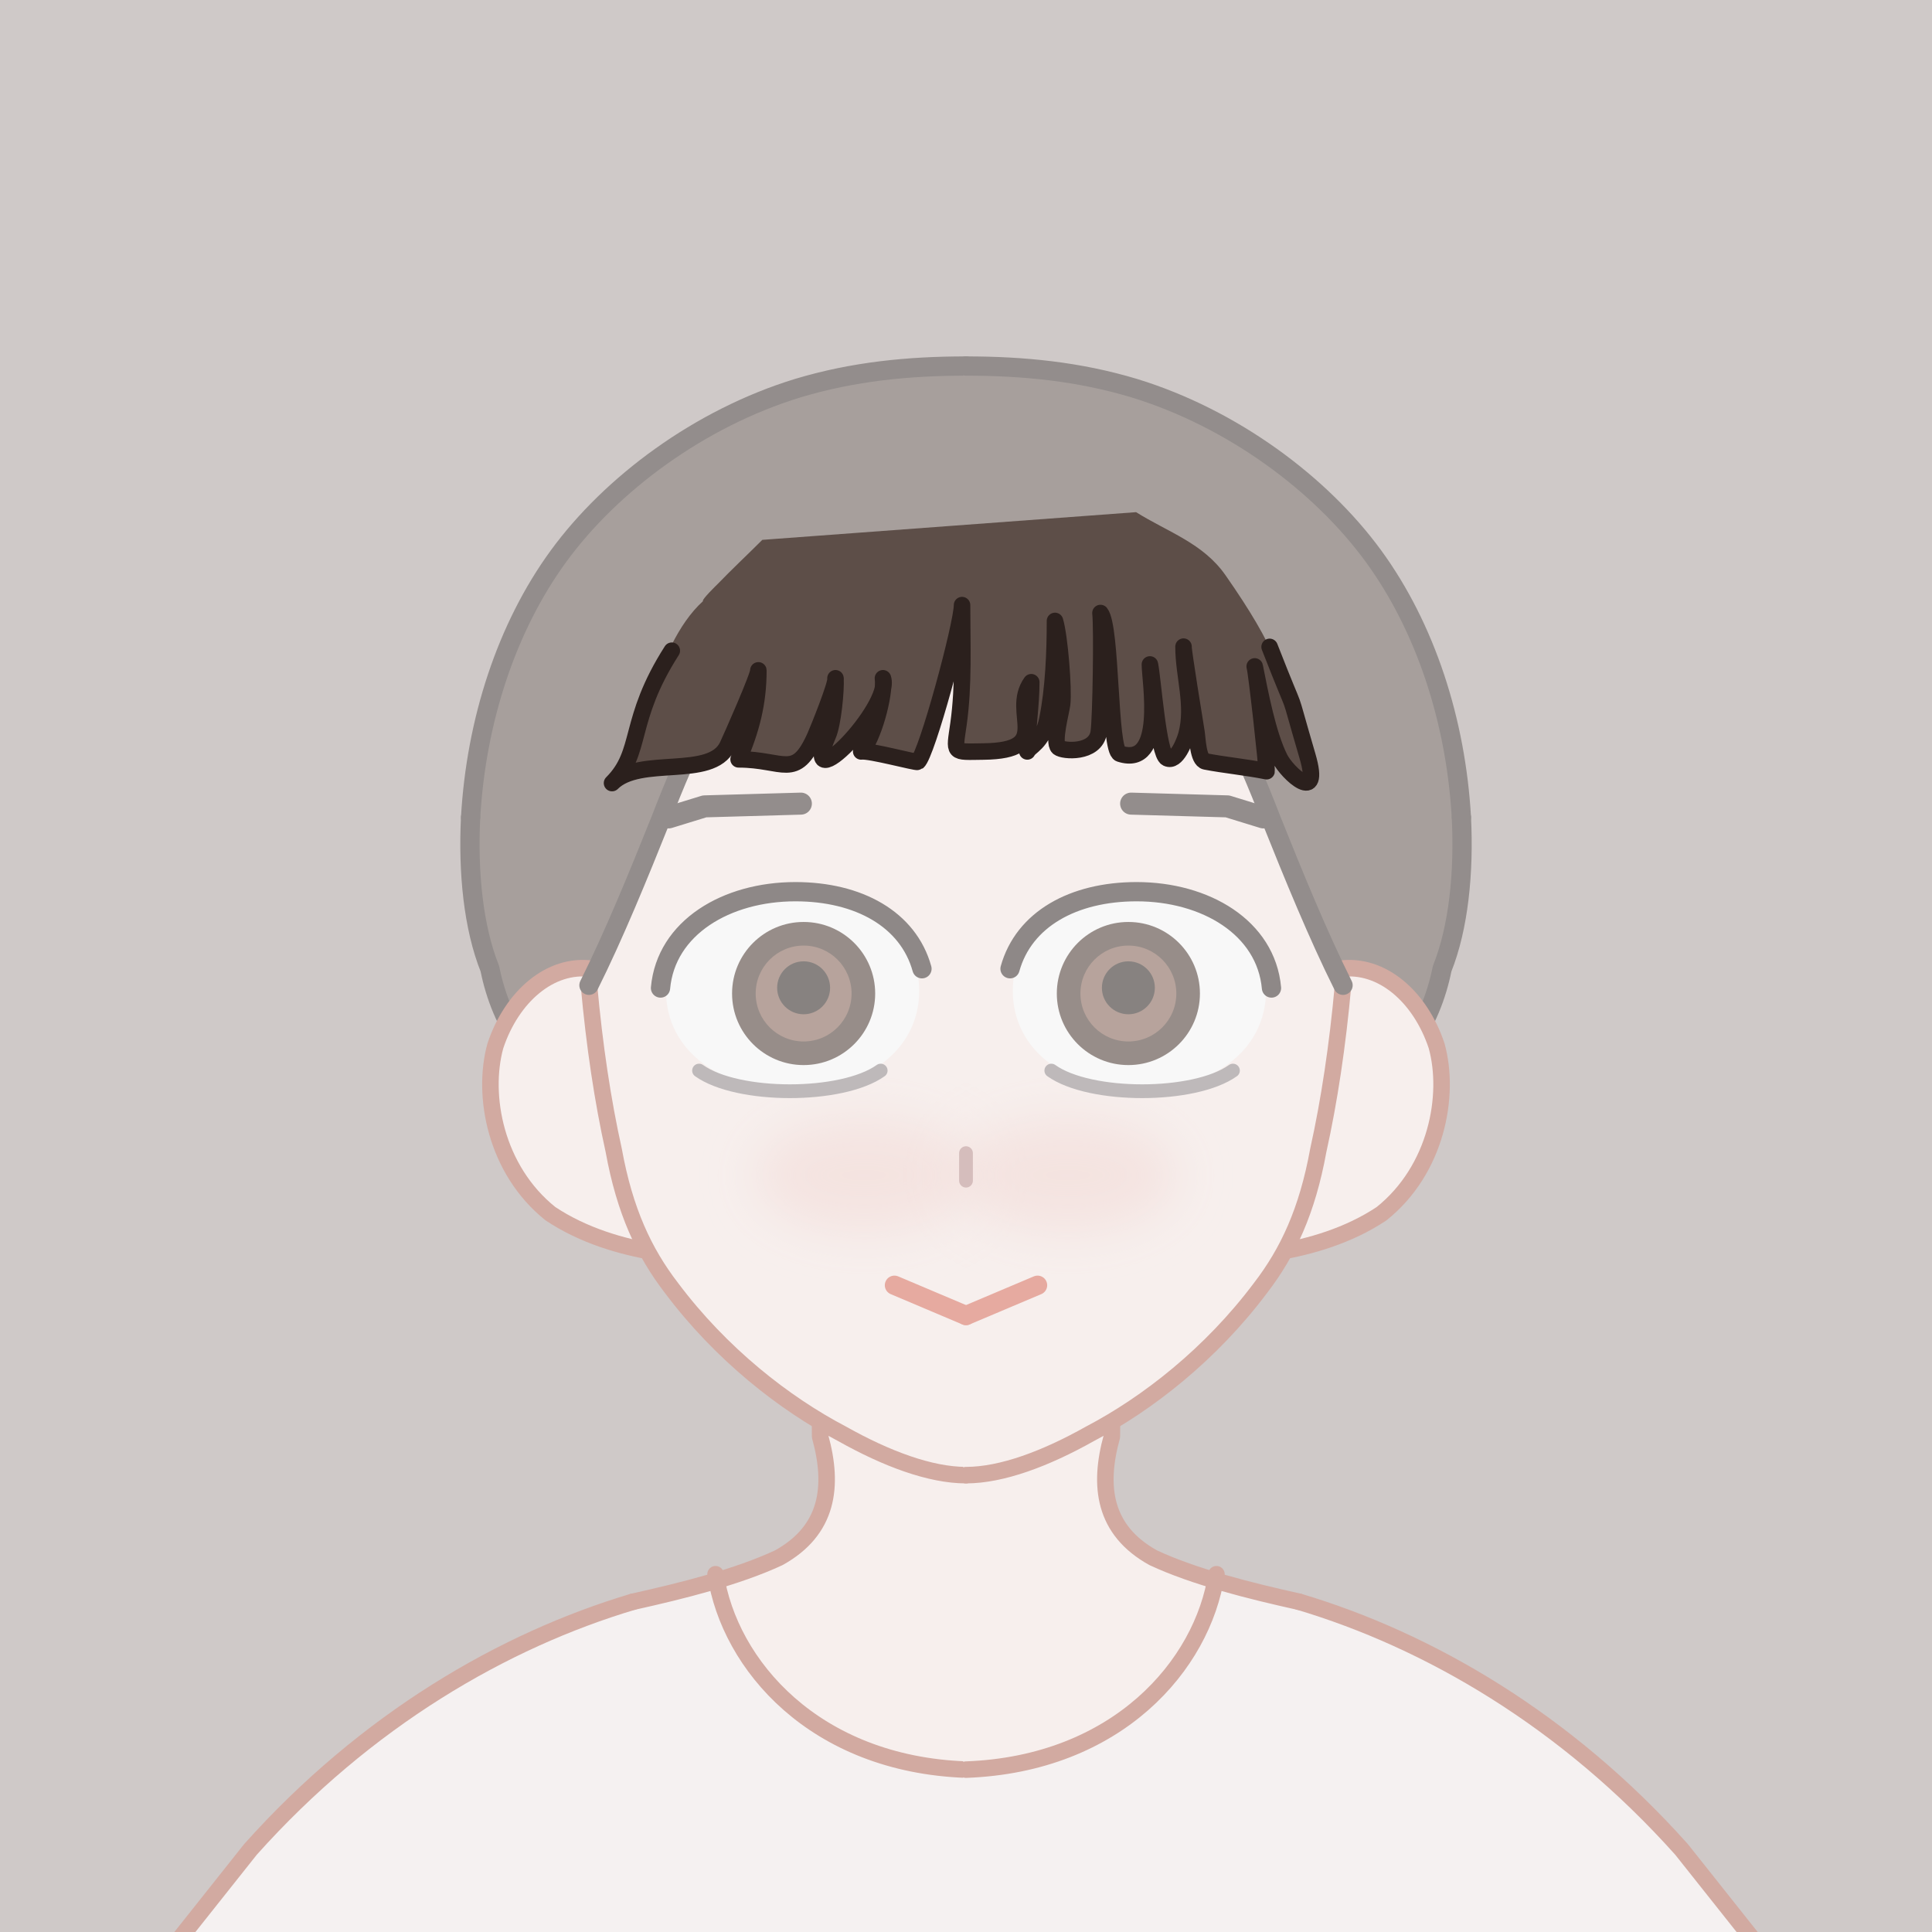
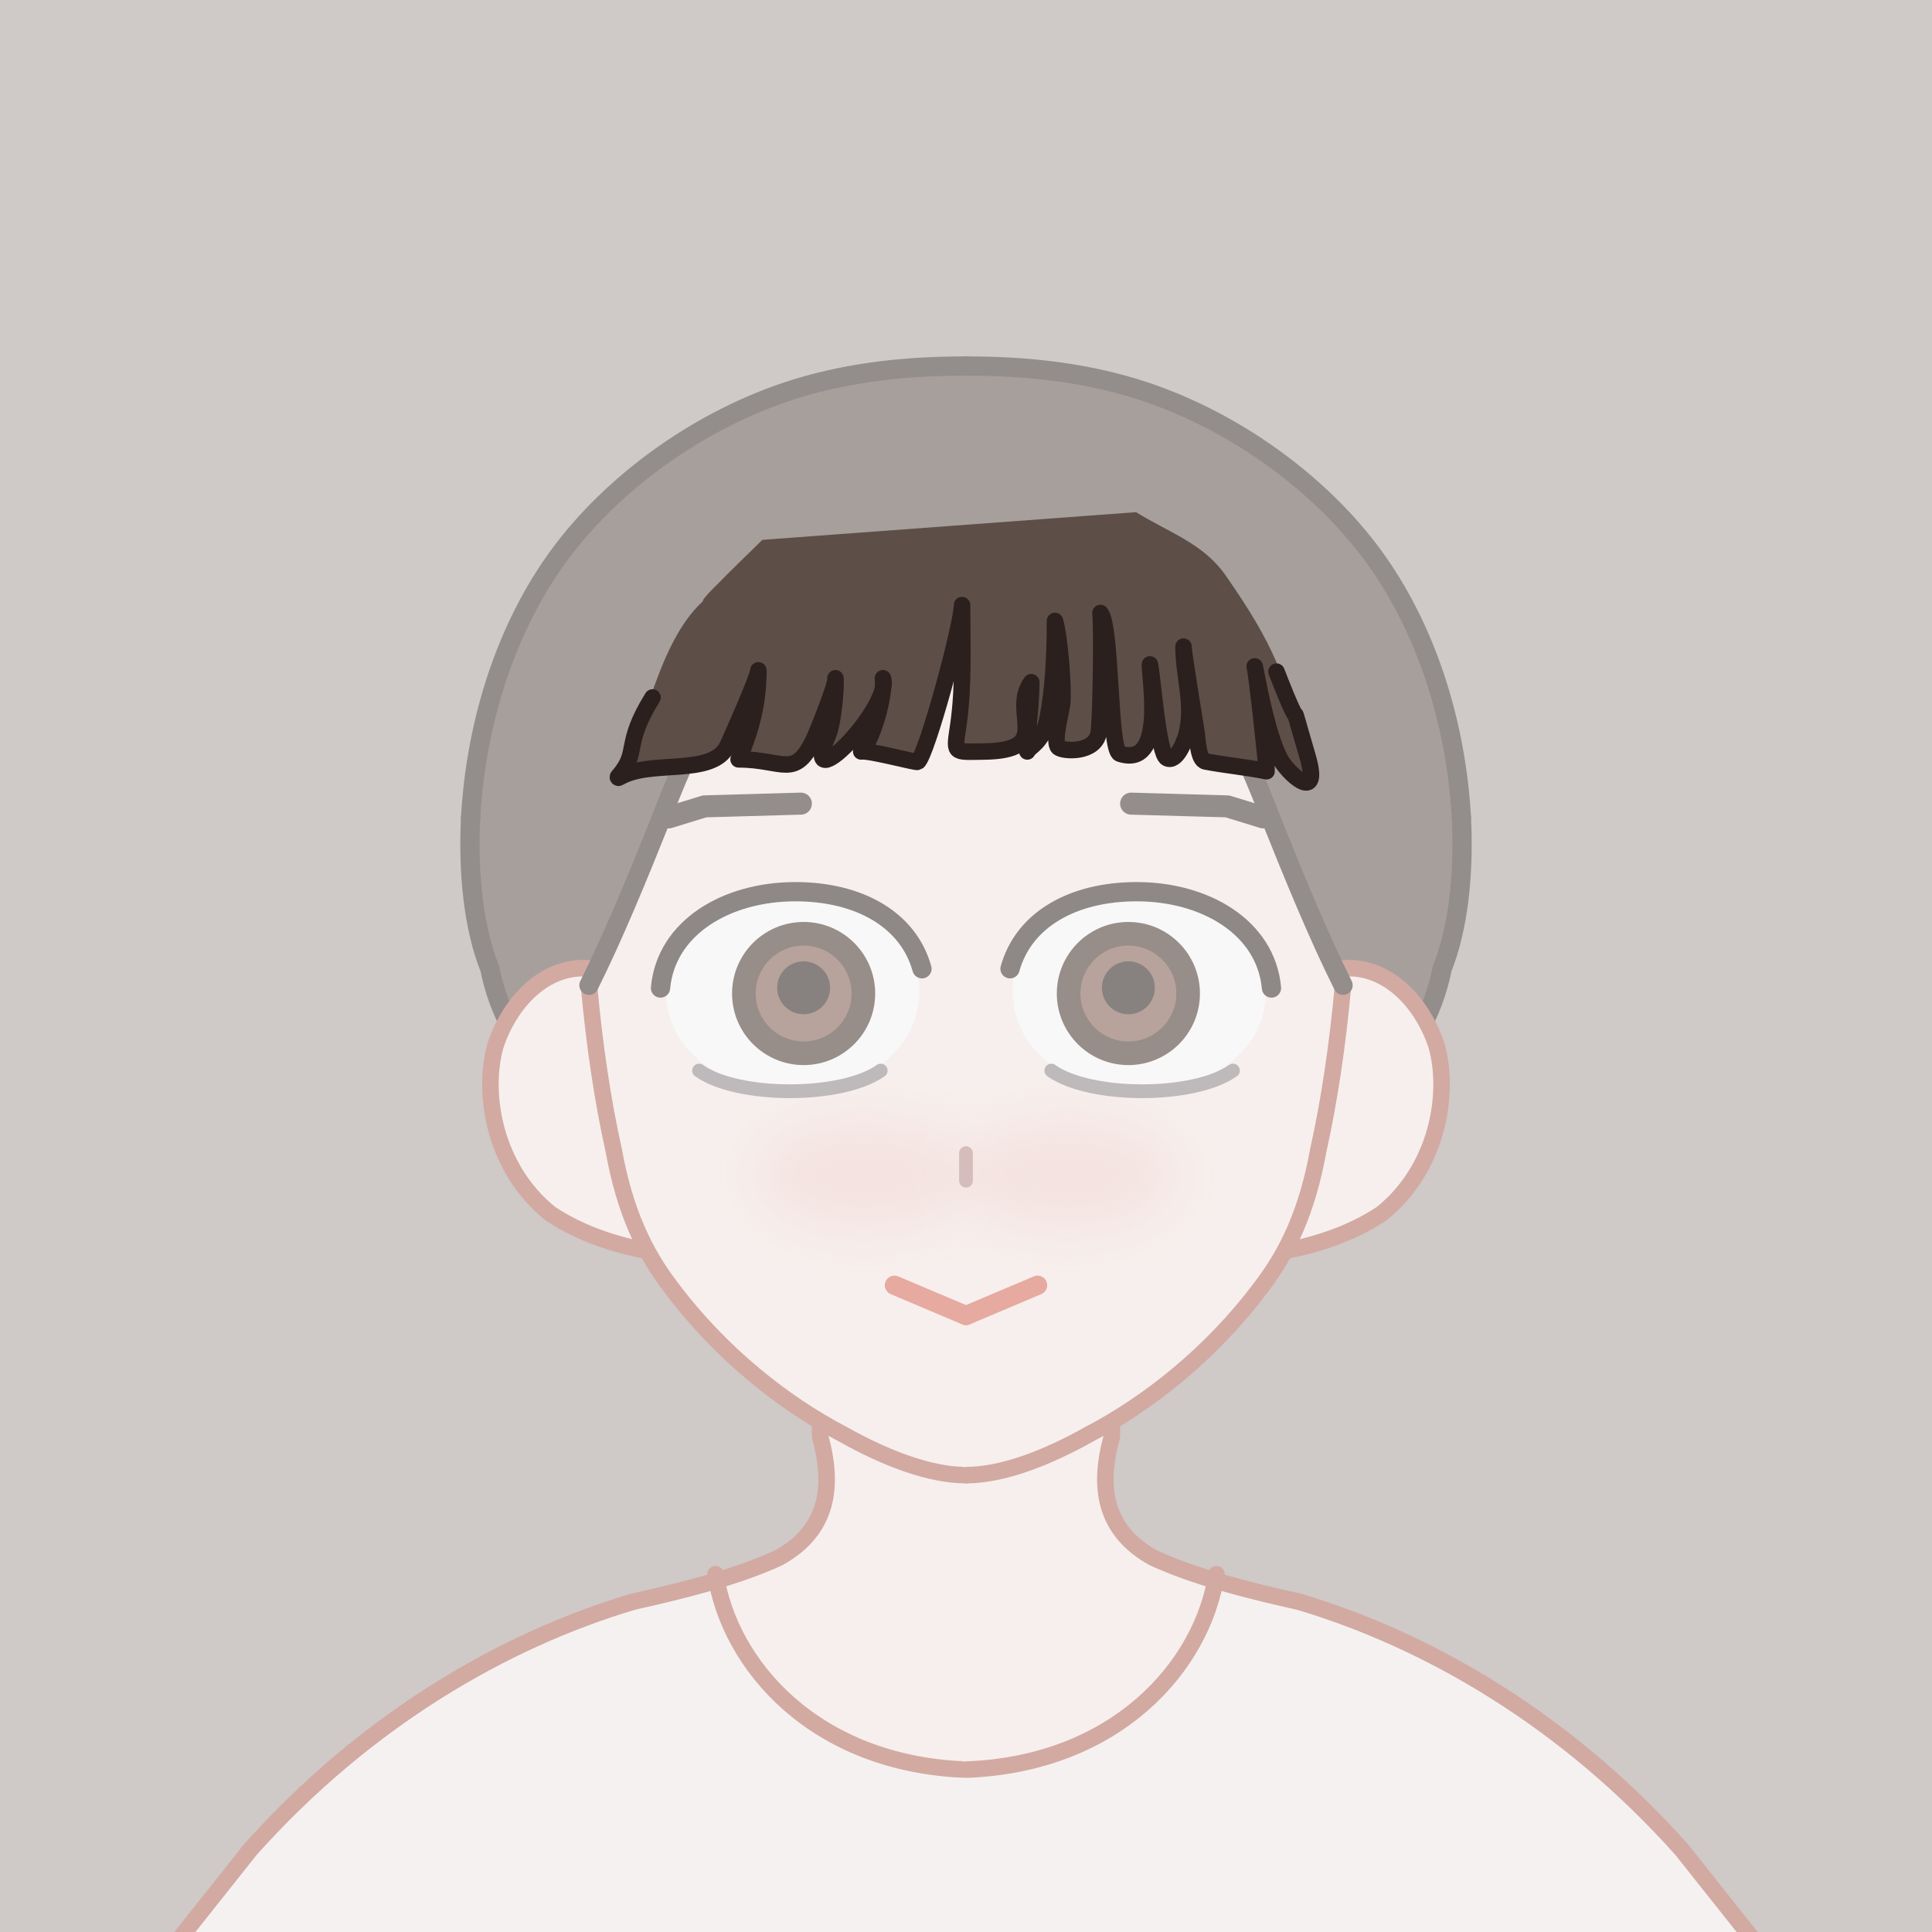
<svg xmlns="http://www.w3.org/2000/svg" width="702" height="702" viewBox="0 0 702 702">
  <defs>
-     <clipPath id="clip-path-5">
+     <clipPath id="clip-path-1">
      <path d="M242 389.2 L386 389.2 L386 464.8 L242 464.8 Z" />
    </clipPath>
    <filter id="filter-1" filterUnits="userSpaceOnUse" x="245" y="377" width="138" height="100" color-interpolation-filters="sRGB">
      <feGaussianBlur in="SourceGraphic" stdDeviation="9" color-interpolation-filters="linearRGB" />
    </filter>
-     <clipPath id="clip-path-6">
+     <clipPath id="clip-path-2">
      <path d="M460 389.2 L316 389.2 L316 464.8 L460 464.8 Z" />
    </clipPath>
    <filter id="filter-2" filterUnits="userSpaceOnUse" x="319" y="377" width="138" height="100" color-interpolation-filters="sRGB">
      <feGaussianBlur in="SourceGraphic" stdDeviation="9" color-interpolation-filters="linearRGB" />
    </filter>
-     <clipPath id="clip-path-7">
+     <clipPath id="clip-path-3">
      <path d="M242 360 C242 338 262 326 288 326 C314 326 334 338 334 360 C334 382 314 396 288 396 C262 396 242 382 242 360 Z" />
    </clipPath>
-     <clipPath id="clip-path-8">
+     <clipPath id="clip-path-4">
      <path d="M460 360 C460 338 440 326 414 326 C388 326 368 338 368 360 C368 382 388 396 414 396 C440 396 460 382 460 360 Z" />
    </clipPath>
  </defs>
  <g id="_ref">
    <g opacity="0.5">
      <rect x="0" y="0" width="702" height="702" fill="#ada19f" />
      <g data-layer="body">
        <g>
          <path d="M260 573 L230 582 C183 596 133 625 91 672 L60 712 L352 712 L352 643 C296 641 265 605 260 573 Z" fill="#f9f2f1" />
          <path d="M296 490 L298 522 C303 540 301 556 283 566 L260 573 C265 605 296 641 352 643 L352 490 Z" fill="#fdeeea" />
          <path d="M230 582 C183 596 133 625 91 672 L64 706" fill="none" stroke="#b46352" stroke-width="6" stroke-linecap="round" stroke-linejoin="round" />
          <path d="M296 500 C298 510 298 516 298 522 C303 540 301 556 283 566 C268 573 248 578 230 582" fill="none" stroke="#b46352" stroke-width="6" stroke-linecap="round" stroke-linejoin="round" />
          <path d="M260 572 C265 605 296 641 351 643" fill="none" stroke="#b46352" stroke-width="6" stroke-linecap="round" stroke-linejoin="round" />
        </g>
        <g>
          <path d="M442 573 L472 582 C519 596 569 625 611 672 L642 712 L350 712 L350 643 C406 641 437 605 442 573 Z" fill="#f9f2f1" />
          <path d="M406 490 L404 522 C399 540 401 556 419 566 L442 573 C437 605 406 641 350 643 L350 490 Z" fill="#fdeeea" />
          <path d="M472 582 C519 596 569 625 611 672 L638 706" fill="none" stroke="#b46352" stroke-width="6" stroke-linecap="round" stroke-linejoin="round" />
          <path d="M406 500 C404 510 404 516 404 522 C399 540 401 556 419 566 C434 573 454 578 472 582" fill="none" stroke="#b46352" stroke-width="6" stroke-linecap="round" stroke-linejoin="round" />
          <path d="M442 572 C437 605 406 641 351 643" fill="none" stroke="#b46352" stroke-width="6" stroke-linecap="round" stroke-linejoin="round" />
        </g>
      </g>
      <g data-layer="hairBase">
        <g>
          <path d="M352 133 L351 133 C330 133 310 135 290 141 C254 152 222 176 203 202 C184 228 173 262 171 297 C170 317 172 337 178 352 C180 362 184 372 190 380 L198 386 L352 386 Z" fill="#5d4e48" />
          <path d="M351 133 C330 133 310 135 290 141 C254 152 222 176 203 202 C184 228 173 262 171 297" fill="none" stroke="#352a27" stroke-width="7" stroke-linecap="round" stroke-linejoin="round" />
          <path d="M171 297 C170 317 172 337 178 352 C180 362 184 372 190 380" fill="none" stroke="#352a27" stroke-width="7" stroke-linecap="round" stroke-linejoin="round" />
        </g>
        <g>
          <path d="M350 133 L351 133 C372 133 392 135 412 141 C448 152 480 176 499 202 C518 228 529 262 531 297 C532 317 530 337 524 352 C522 362 518 372 512 380 L504 386 L350 386 Z" fill="#5d4e48" />
          <path d="M351 133 C372 133 392 135 412 141 C448 152 480 176 499 202 C518 228 529 262 531 297" fill="none" stroke="#352a27" stroke-width="7" stroke-linecap="round" stroke-linejoin="round" />
          <path d="M531 297 C532 317 530 337 524 352 C522 362 518 372 512 380" fill="none" stroke="#352a27" stroke-width="7" stroke-linecap="round" stroke-linejoin="round" />
        </g>
      </g>
      <g data-layer="ear">
        <g>
          <path d="M215 352 C200 350 186 362 180 380 C175 398 180 425 200 441 C212 449 226 453 238 455 L225 380 Z" fill="#fdeeea" />
          <path d="M215 352 C200 350 186 362 180 380 C175 398 180 425 200 441 C212 449 226 453 238 455" fill="none" stroke="#b46352" stroke-width="6" stroke-linecap="round" stroke-linejoin="round" />
        </g>
        <g>
          <path d="M487 352 C502 350 516 362 522 380 C527 398 522 425 502 441 C490 449 476 453 464 455 L477 380 Z" fill="#fdeeea" />
          <path d="M487 352 C502 350 516 362 522 380 C527 398 522 425 502 441 C490 449 476 453 464 455" fill="none" stroke="#b46352" stroke-width="6" stroke-linecap="round" stroke-linejoin="round" />
        </g>
      </g>
      <g data-layer="face">
        <g>
          <path d="M352 200 L351 200 C322 200 296 208 278 228 C262 246 250 272 240 298 C232 318 223 340 214 358 C216 380 219 400 223 418 C227 440 234 455 244 468 C262 492 285 510 306 521 C322 530 338 536 351 536 L352 536 Z" fill="#fdeeea" />
          <path d="M214 358 C216 380 219 400 223 418 C227 440 234 455 244 468 C262 492 285 510 306 521 C322 530 338 536 351 536" fill="none" stroke="#b46352" stroke-width="6" stroke-linecap="round" stroke-linejoin="round" />
        </g>
        <g>
          <path d="M350 200 L351 200 C380 200 406 208 424 228 C440 246 452 272 462 298 C470 318 479 340 488 358 C486 380 483 400 479 418 C475 440 468 455 458 468 C440 492 417 510 396 521 C380 530 364 536 351 536 L350 536 Z" fill="#fdeeea" />
          <path d="M488 358 C486 380 483 400 479 418 C475 440 468 455 458 468 C440 492 417 510 396 521 C380 530 364 536 351 536" fill="none" stroke="#b46352" stroke-width="6" stroke-linecap="round" stroke-linejoin="round" />
        </g>
      </g>
      <g data-layer="makeup">
-         <g clip-path="url(#clip-path-5)">
+         <g clip-path="url(#clip-path-1)">
          <g filter="url(#filter-1)">
            <ellipse cx="314" cy="427" rx="40" ry="21" fill="#f3bfb8" opacity="0.5" />
          </g>
        </g>
-         <g clip-path="url(#clip-path-6)">
+         <g clip-path="url(#clip-path-2)">
          <g filter="url(#filter-2)">
            <ellipse cx="388" cy="427" rx="40" ry="21" fill="#f3bfb8" opacity="0.5" />
          </g>
        </g>
      </g>
      <g data-layer="mouth">
        <line x1="325" y1="467" x2="351" y2="478" fill="none" stroke="#dc6450" stroke-width="7" stroke-linecap="round" stroke-linejoin="round" />
        <line x1="377" y1="467" x2="351" y2="478" fill="none" stroke="#dc6450" stroke-width="7" stroke-linecap="round" stroke-linejoin="round" />
        <line x1="351" y1="419" x2="351" y2="429" fill="none" stroke="#b98a88" stroke-width="5" stroke-linecap="round" />
      </g>
      <g data-layer="eye">
        <path d="M242 360 C242 338 262 326 288 326 C314 326 334 338 334 360 C334 382 314 396 288 396 C262 396 242 382 242 360 Z" fill="#ffffff" />
-         <g clip-path="url(#clip-path-7)">
+         <g clip-path="url(#clip-path-3)">
          <g>
            <circle cx="292" cy="361" r="26" fill="#3e2a22" />
            <circle cx="292" cy="361" r="17.42" fill="#7e5647" />
            <circle cx="292" cy="358.92" r="9.62" fill="#1e1410" />
          </g>
        </g>
        <g>
          <path d="M254 389 C268 399 306 399 320 389" fill="none" stroke="#8b8284" stroke-width="5" stroke-linecap="round" />
          <path d="M240 359 C242 337 264 324 289 324 C312 324 330 334 335 352" fill="none" stroke="#2b201d" stroke-width="7" stroke-linecap="round" stroke-linejoin="round" />
        </g>
        <g>
          <path d="M460 360 C460 338 440 326 414 326 C388 326 368 338 368 360 C368 382 388 396 414 396 C440 396 460 382 460 360 Z" fill="#ffffff" />
-           <g clip-path="url(#clip-path-8)">
+           <g clip-path="url(#clip-path-4)">
            <g>
              <circle cx="410" cy="361" r="26" fill="#3e2a22" />
              <circle cx="410" cy="361" r="17.42" fill="#7e5647" />
              <circle cx="410" cy="358.92" r="9.62" fill="#1e1410" />
            </g>
          </g>
          <g>
            <path d="M448 389 C434 399 396 399 382 389" fill="none" stroke="#8b8284" stroke-width="5" stroke-linecap="round" />
            <path d="M462 359 C460 337 438 324 413 324 C390 324 372 334 367 352" fill="none" stroke="#2b201d" stroke-width="7" stroke-linecap="round" stroke-linejoin="round" />
          </g>
        </g>
      </g>
      <g data-layer="hairLine">
        <path d="M351 200 C322 200 296 208 278 228 C262 246 250 272 240 298 C232 318 223 340 214 358" fill="none" stroke="#352a27" stroke-width="7" stroke-linecap="round" stroke-linejoin="round" />
        <path d="M351 200 C380 200 406 208 424 228 C440 246 452 272 462 298 C470 318 479 340 488 358" fill="none" stroke="#352a27" stroke-width="7" stroke-linecap="round" stroke-linejoin="round" />
      </g>
      <g data-layer="brow">
        <polyline points="243,297 256,293 291,292" fill="none" stroke="#352a27" stroke-width="8" stroke-linecap="round" stroke-linejoin="round" />
        <polyline points="459,297 446,293 411,292" fill="none" stroke="#352a27" stroke-width="8" stroke-linecap="round" stroke-linejoin="round" />
      </g>
    </g>
  </g>
  <g id="full">
    <path d="M276.992 196.158 C271.595 201.555 266.013 206.765 260.711 212.258 C260.616 212.356 254.776 217.992 255.436 218.432 C236.969 235.222 233.753 273.167 222.384 284.536 C232.48 274.442 258.42 283.36 264.329 271.006 C265.729 268.08 275.913 245.016 275.555 243.58 C275.555 255.389 272.992 265.128 268.369 275.914 C284.853 275.914 288.997 283.67 296.184 267.553 C297.217 265.238 304.143 248.153 303.577 246.454 C303.831 251.034 302.646 262.986 300.878 267.067 C289.826 292.573 324.254 256.751 320.822 246.454 C321.666 252.362 317.137 268.821 312.918 273.04 C315.859 272.55 332.972 277.203 333.469 276.823 C336.705 274.352 349.563 226.983 349.563 219.869 C349.563 234.079 350.258 248.98 348.272 263.056 C346.722 274.039 345.946 273.2 357.327 273.07 C383.265 272.775 366.645 259.185 374.711 247.892 C374.711 256.305 373.274 264.633 373.274 273.04 C373.845 271.33 378.814 269.984 380.555 261.417 C382.809 250.327 383.334 236.958 383.334 225.617 C385.012 231.074 386.57 250.221 385.92 255.892 C385.631 258.416 382.497 269.703 384.593 271.584 C386.173 273.002 398.089 273.958 399.242 266.026 C400.001 260.803 400.478 228.311 399.86 222.743 C403.998 227.918 402.959 272.598 406.89 273.863 C423.436 279.188 417.823 247.439 417.823 241.425 C418.914 246.604 420.825 273.952 424.014 275.479 C427.521 277.158 430.466 269.283 431.116 266.858 C433.958 256.258 430.038 245.643 430.038 234.958 C429.799 235.672 434.28 263.193 434.73 265.94 C435.117 268.306 435.292 276.142 438.006 276.67 C444.801 277.994 452.67 278.716 460.216 280.225 C460.435 279.225 456.49 243.605 455.905 242.143 C457.861 251.922 460.671 266.92 465.046 275.593 C467.705 280.864 480.348 292.69 475.076 274.706 C466.452 245.28 463.628 235.315 445.318 209.048 C437.159 197.345 424.509 193.42 412.793 186.098" fill="#5d4e48" />
-     <path d="M244.103 236.432 C227.779 261.936 233.753 273.167 222.384 284.536 C232.48 274.442 258.42 283.36 264.329 271.006 C265.729 268.08 275.913 245.016 275.555 243.58 C275.555 255.389 272.992 265.128 268.369 275.914 C284.853 275.914 288.997 283.67 296.184 267.553 C297.217 265.238 304.143 248.153 303.577 246.454 C303.831 251.034 302.646 262.986 300.878 267.067 C289.826 292.573 324.254 256.751 320.822 246.454 C321.666 252.362 317.137 268.821 312.918 273.04 C315.859 272.55 332.972 277.203 333.469 276.823 C336.705 274.352 349.563 226.983 349.563 219.869 C349.563 234.079 350.258 248.98 348.272 263.056 C346.722 274.039 345.946 273.2 357.327 273.07 C383.265 272.775 366.645 259.185 374.711 247.892 C374.711 256.305 373.274 264.633 373.274 273.04 C373.845 271.33 378.814 269.984 380.555 261.417 C382.809 250.327 383.334 236.958 383.334 225.617 C385.012 231.074 386.57 250.221 385.92 255.892 C385.631 258.416 382.497 269.703 384.593 271.584 C386.173 273.002 398.089 273.958 399.242 266.026 C400.001 260.803 400.478 228.311 399.86 222.743 C403.998 227.918 402.959 272.598 406.89 273.863 C423.436 279.188 417.823 247.439 417.823 241.425 C418.914 246.604 420.825 273.952 424.014 275.479 C427.521 277.158 430.466 269.283 431.116 266.858 C433.958 256.258 430.038 245.643 430.038 234.958 C429.799 235.672 434.28 263.193 434.73 265.94 C435.117 268.306 435.292 276.142 438.006 276.67 C444.801 277.994 452.67 278.716 460.216 280.225 C460.435 279.225 456.49 243.605 455.905 242.143 C457.861 251.922 460.671 266.92 465.046 275.593 C467.705 280.864 480.348 292.69 475.076 274.706 C466.452 245.28 473.113 265.269 461.318 235.048" fill="none" stroke="#2b201d" stroke-width="6" stroke-linecap="round" stroke-linejoin="round" />
+     <path d="M237.103 253.432 C226.163 271.032 232.633 272.961 224.562 282.217 C224.377 282.429 224.644 282.73 224.886 282.582 C236.229 275.651 258.86 282.441 264.329 271.006 C265.729 268.081 275.907 245.029 275.555 243.581 C275.555 243.581 275.555 243.581 275.555 243.581 C275.555 255.39 272.992 265.128 268.369 275.914 C268.369 275.914 268.369 275.914 268.369 275.914 C284.853 275.914 288.997 283.67 296.184 267.553 C297.217 265.239 304.14 248.16 303.577 246.455 C303.577 246.455 303.577 246.455 303.577 246.455 C303.831 251.036 302.646 262.986 300.878 267.067 C289.827 292.572 324.25 256.755 320.823 246.456 C320.822 246.455 320.822 246.456 320.822 246.456 C321.665 252.365 317.137 268.821 312.918 273.04 C312.918 273.04 312.918 273.04 312.918 273.04 C315.861 272.55 332.972 277.203 333.469 276.823 C336.705 274.352 349.563 226.983 349.563 219.869 C349.563 234.079 350.258 248.98 348.272 263.056 C346.722 274.039 345.946 273.2 357.327 273.07 C383.265 272.775 366.645 259.185 374.711 247.892 C374.711 247.892 374.711 247.892 374.711 247.892 C374.711 256.305 373.274 264.633 373.274 273.04 C373.845 271.33 378.814 269.984 380.555 261.417 C382.809 250.327 383.334 236.959 383.334 225.618 C383.334 225.618 383.334 225.618 383.334 225.618 C385.012 231.076 386.57 250.221 385.92 255.892 C385.631 258.416 382.497 269.703 384.593 271.584 C386.173 273.002 398.089 273.958 399.242 266.026 C400.001 260.803 400.478 228.313 399.86 222.744 C399.86 222.743 399.86 222.743 399.86 222.743 C403.998 227.92 402.959 272.598 406.89 273.863 C423.435 279.188 417.824 247.444 417.823 241.427 C417.823 241.426 417.823 241.426 417.823 241.426 C418.914 246.609 420.825 273.952 424.014 275.479 C427.521 277.158 430.466 269.283 431.116 266.858 C433.958 256.258 430.038 245.644 430.038 234.959 C430.038 234.959 430.038 234.959 430.038 234.959 C429.803 235.695 434.28 263.194 434.73 265.94 C435.117 268.306 435.292 276.142 438.006 276.67 C444.801 277.994 452.67 278.716 460.216 280.225 C460.216 280.225 460.216 280.225 460.216 280.225 C460.435 279.222 456.493 243.63 455.906 242.145 C455.906 242.144 455.905 242.144 455.905 242.145 C457.861 251.924 460.671 266.921 465.046 275.593 C467.705 280.864 480.348 292.69 475.076 274.706 C466.452 245.28 475.613 274.269 463.818 244.048" fill="none" stroke="#2b201d" stroke-width="6" stroke-linecap="round" stroke-linejoin="round" />
  </g>
</svg>
